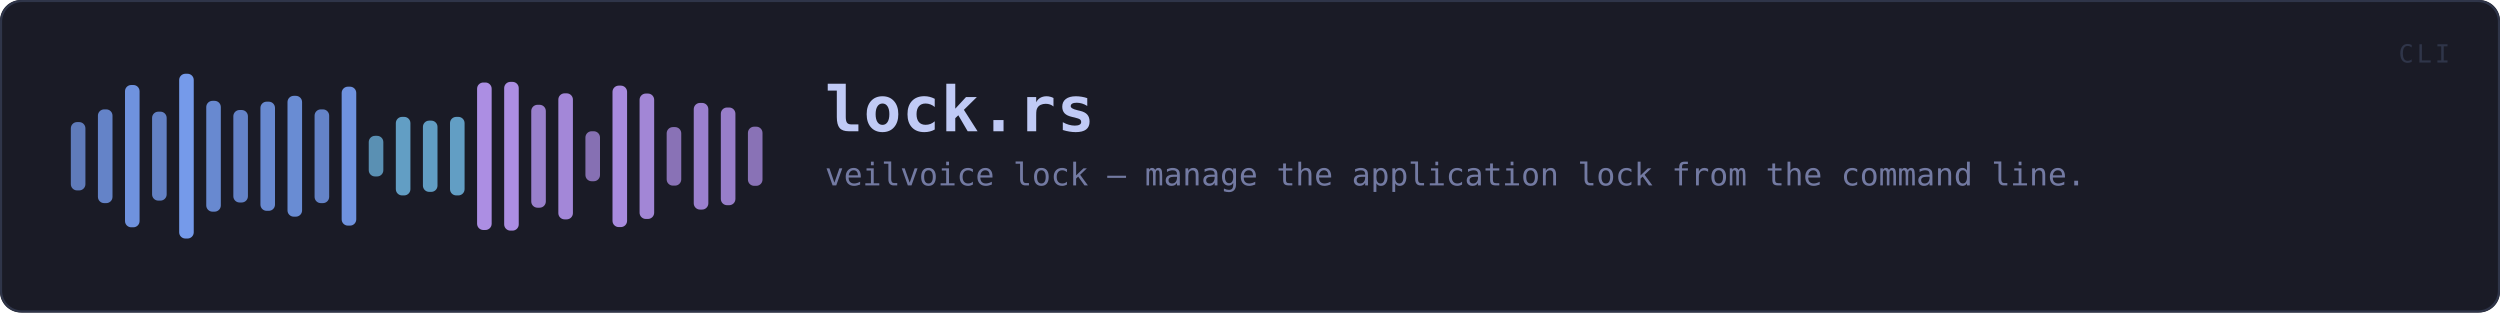
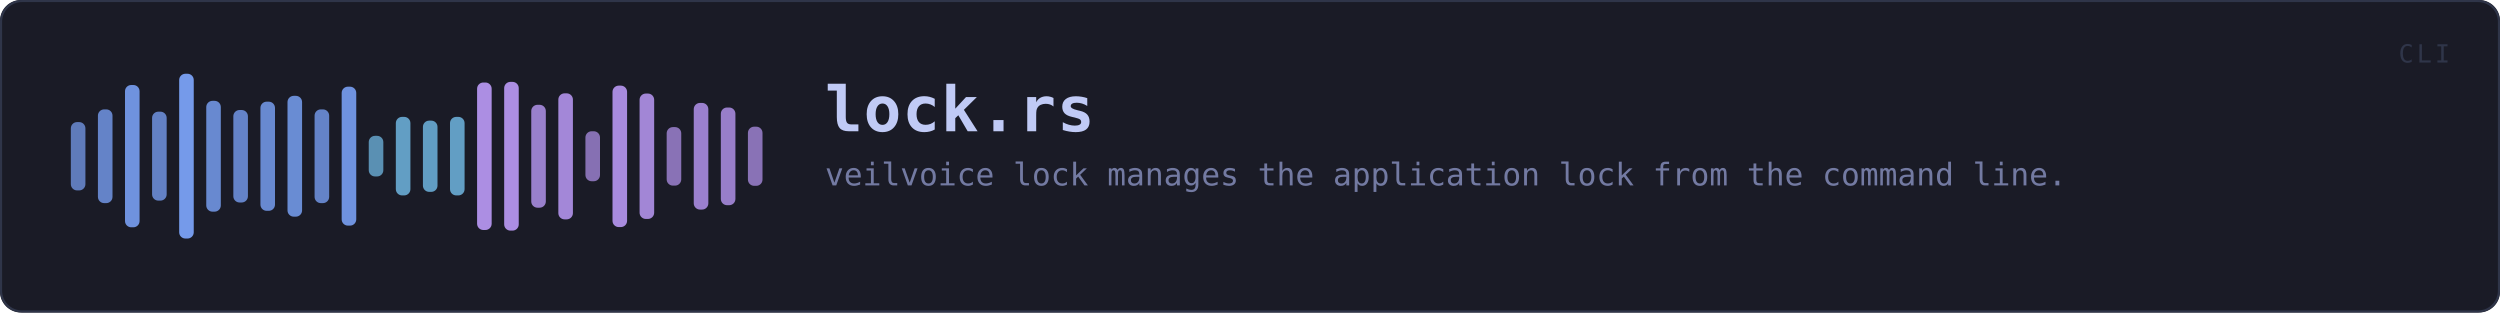
<svg xmlns="http://www.w3.org/2000/svg" viewBox="0 0 1200 150" width="1200" height="150" role="img" aria-label="lock.rs">
  <rect x="0" y="0" width="1200" height="150" rx="10" fill="#1a1b26" />
  <rect x="0.5" y="0.5" width="1199" height="149" rx="10" fill="none" stroke="#2f3549" />
  <rect x="34.0" y="58.6" width="7.0" height="32.8" rx="3" fill="#7aa2f7" opacity="0.71" />
  <rect x="47.0" y="52.5" width="7.0" height="45.0" rx="3" fill="#7aa2f7" opacity="0.77" />
  <rect x="60.0" y="40.8" width="7.0" height="68.3" rx="3" fill="#7aa2f7" opacity="0.88" />
  <rect x="73.0" y="53.6" width="7.0" height="42.7" rx="3" fill="#7aa2f7" opacity="0.76" />
  <rect x="86.0" y="35.4" width="7.0" height="79.1" rx="3" fill="#7aa2f7" opacity="0.94" />
  <rect x="99.0" y="48.4" width="7.0" height="53.2" rx="3" fill="#7aa2f7" opacity="0.81" />
  <rect x="112.0" y="52.8" width="7.0" height="44.4" rx="3" fill="#7aa2f7" opacity="0.77" />
  <rect x="125.0" y="48.8" width="7.0" height="52.4" rx="3" fill="#7aa2f7" opacity="0.81" />
  <rect x="138.0" y="46.0" width="7.0" height="58.0" rx="3" fill="#7aa2f7" opacity="0.83" />
  <rect x="151.0" y="52.5" width="7.0" height="45.0" rx="3" fill="#7aa2f7" opacity="0.77" />
  <rect x="164.0" y="41.6" width="7.0" height="66.7" rx="3" fill="#7aa2f7" opacity="0.88" />
  <rect x="177.0" y="65.2" width="7.0" height="19.5" rx="3" fill="#7dcfff" opacity="0.65" />
  <rect x="190.0" y="56.1" width="7.0" height="37.7" rx="3" fill="#7dcfff" opacity="0.73" />
  <rect x="203.0" y="57.9" width="7.0" height="34.2" rx="3" fill="#7dcfff" opacity="0.72" />
  <rect x="216.0" y="56.1" width="7.0" height="37.7" rx="3" fill="#7dcfff" opacity="0.73" />
  <rect x="229.0" y="39.6" width="7.0" height="70.8" rx="3" fill="#bb9af7" opacity="0.90" />
  <rect x="242.0" y="39.3" width="7.0" height="71.4" rx="3" fill="#bb9af7" opacity="0.90" />
  <rect x="255.0" y="50.3" width="7.0" height="49.4" rx="3" fill="#bb9af7" opacity="0.79" />
  <rect x="268.0" y="44.8" width="7.0" height="60.5" rx="3" fill="#bb9af7" opacity="0.85" />
  <rect x="281.0" y="63.0" width="7.0" height="24.0" rx="3" fill="#bb9af7" opacity="0.67" />
  <rect x="294.0" y="41.1" width="7.0" height="67.9" rx="3" fill="#bb9af7" opacity="0.88" />
  <rect x="307.0" y="44.9" width="7.0" height="60.2" rx="3" fill="#bb9af7" opacity="0.84" />
  <rect x="320.0" y="61.0" width="7.0" height="28.1" rx="3" fill="#bb9af7" opacity="0.69" />
  <rect x="333.0" y="49.4" width="7.0" height="51.2" rx="3" fill="#bb9af7" opacity="0.80" />
  <rect x="346.0" y="51.6" width="7.0" height="46.9" rx="3" fill="#bb9af7" opacity="0.78" />
  <rect x="359.0" y="60.8" width="7.0" height="28.4" rx="3" fill="#bb9af7" opacity="0.69" />
  <text x="396.0" y="63.0" font-family="ui-monospace, SFMono-Regular, Menlo, Consolas, monospace" font-size="30" font-weight="700" fill="#c0caf5" letter-spacing="0.5">lock.rs</text>
-   <text x="396.0" y="89.0" font-family="ui-monospace, SFMono-Regular, Menlo, Consolas, monospace" font-size="15" fill="#737aa2">veilvoice lock — manage the application lock from the command line.</text>
+   <text x="396.0" y="89.0" font-family="ui-monospace, SFMono-Regular, Menlo, Consolas, monospace" font-size="15" fill="#737aa2">veilvoice lock manages the application lock from the command line.</text>
  <text x="1176" y="30" font-family="ui-monospace, SFMono-Regular, Menlo, Consolas, monospace" font-size="12" fill="#2f3549" text-anchor="end" letter-spacing="1.5">CLI</text>
</svg>
